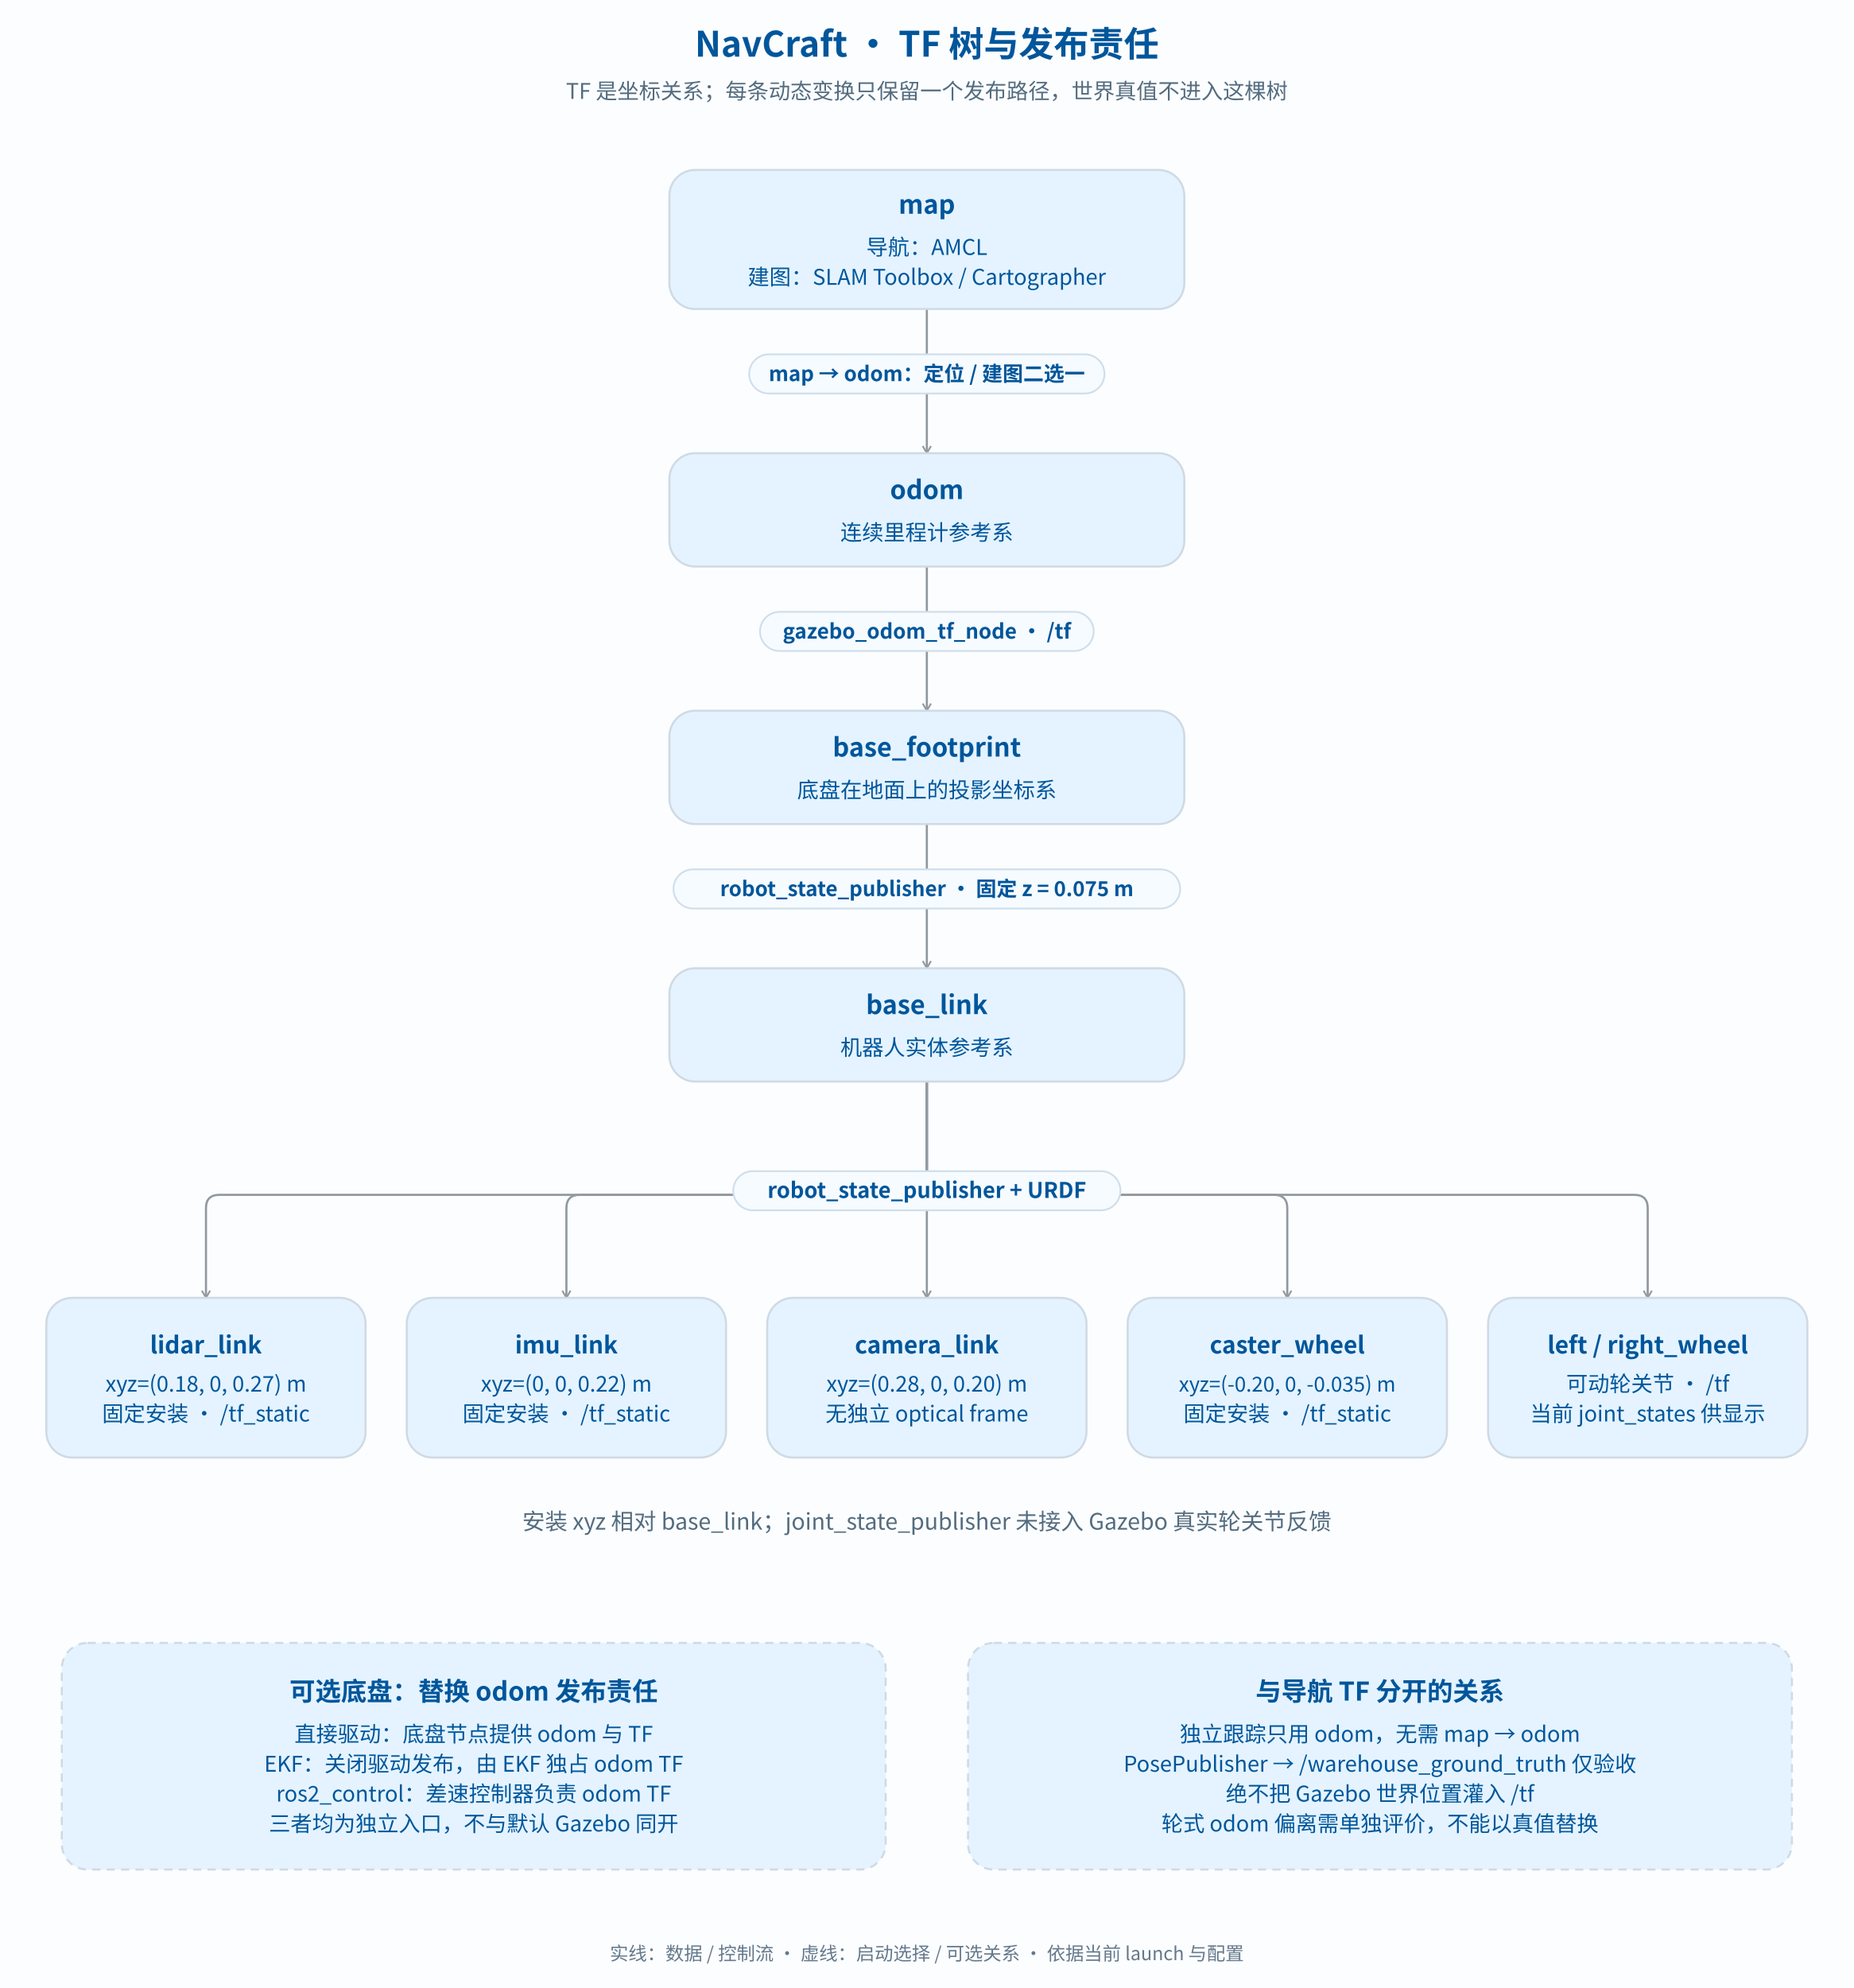
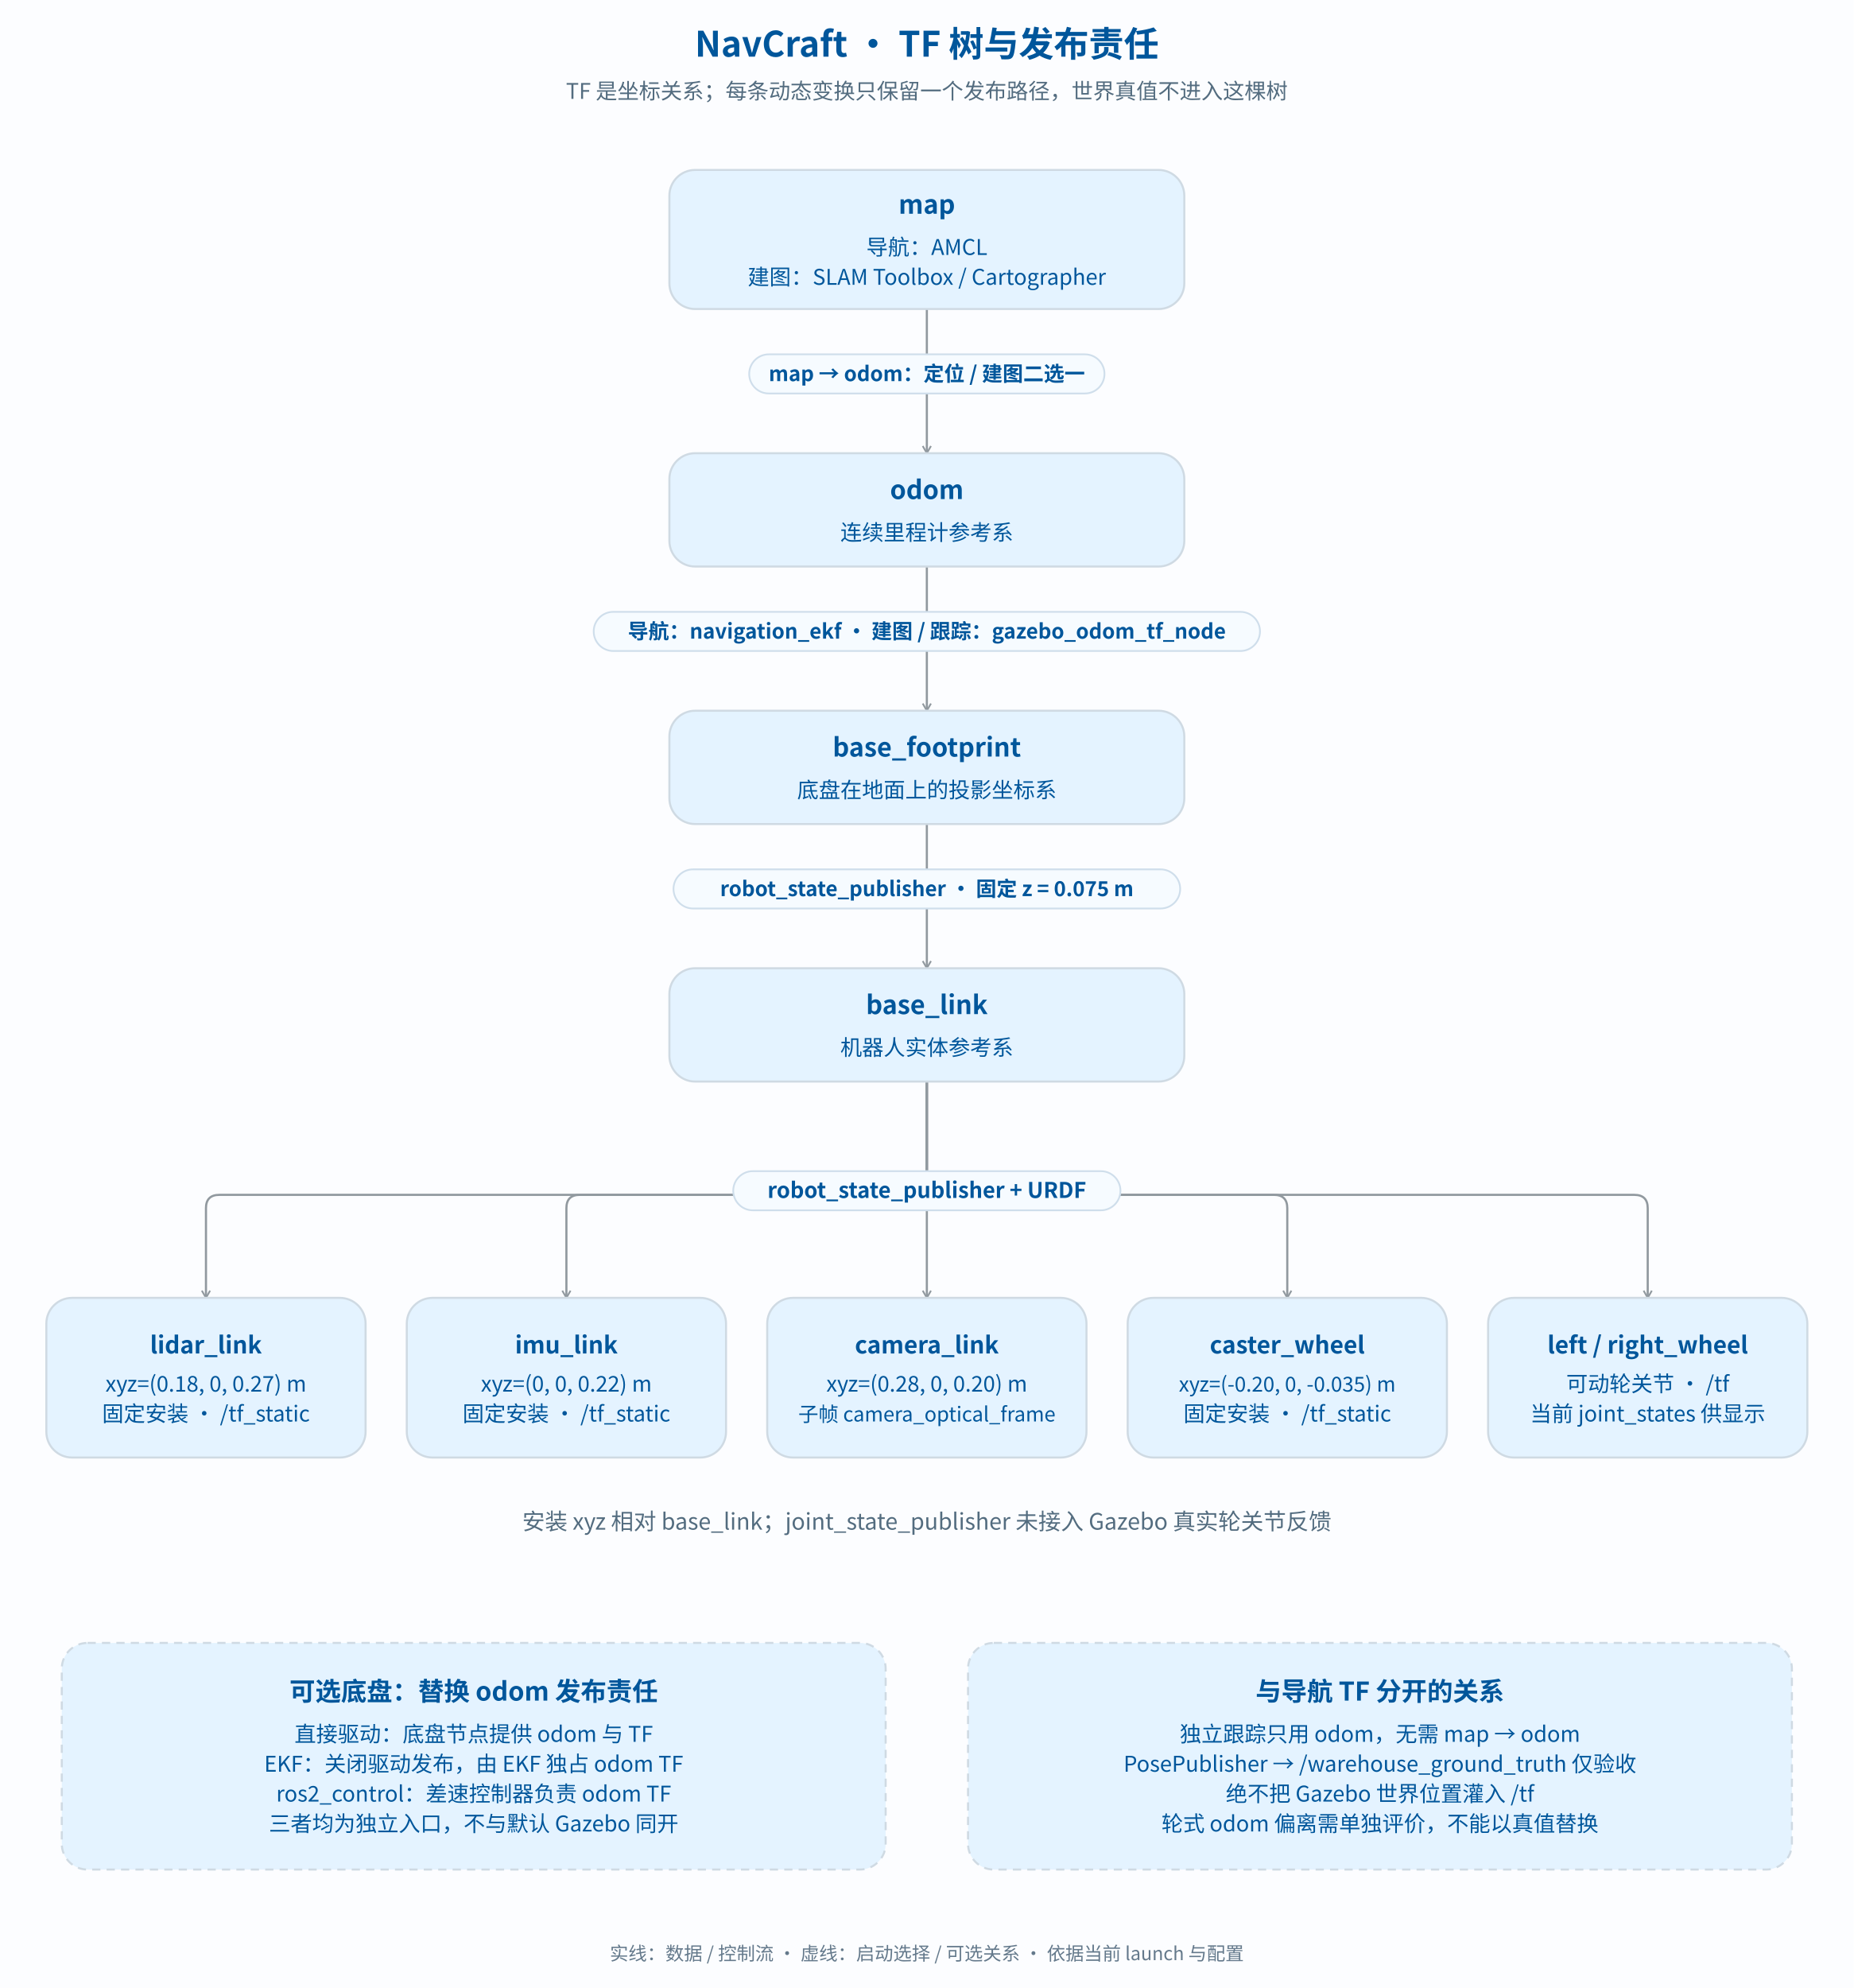
<svg xmlns="http://www.w3.org/2000/svg" width="1800" height="1930" viewBox="0 0 1800 1930" role="img" aria-labelledby="title desc">
  <defs>
    <marker id="arrow" markerWidth="10" markerHeight="10" refX="8" refY="5" orient="auto" markerUnits="userSpaceOnUse">
      <path d="M 1 1 L 8 5 L 1 9" fill="none" stroke="#91999f" stroke-width="1.7" />
    </marker>
  </defs>
  <rect width="1800" height="1930" fill="#fcfdff" />
  <g font-family="Noto Sans CJK SC,Microsoft YaHei,Droid Sans Fallback,DejaVu Sans,sans-serif">
    <text x="900" y="55" font-size="34" font-weight="700" fill="#00569b" text-anchor="middle">NavCraft · TF 树与发布责任</text>
    <text x="900" y="96" font-size="21" font-weight="400" fill="#536c7f" text-anchor="middle">TF 是坐标关系；每条动态变换只保留一个发布路径，世界真值不进入这棵树</text>
    <path d="M 900 300 L 900 440" fill="none" stroke="#91999f" stroke-width="2.1" stroke-linejoin="round" marker-end="url(#arrow)" />
    <path d="M 900 550 L 900 690" fill="none" stroke="#91999f" stroke-width="2.1" stroke-linejoin="round" marker-end="url(#arrow)" />
    <path d="M 900 800 L 900 940" fill="none" stroke="#91999f" stroke-width="2.1" stroke-linejoin="round" marker-end="url(#arrow)" />
    <path d="M 900 1050 L 900 1147 Q 900 1160 887 1160 L 213 1160 Q 200 1160 200 1173 L 200 1260" fill="none" stroke="#91999f" stroke-width="2.1" stroke-linejoin="round" marker-end="url(#arrow)" />
    <path d="M 900 1050 L 900 1147 Q 900 1160 887 1160 L 563 1160 Q 550 1160 550 1173 L 550 1260" fill="none" stroke="#91999f" stroke-width="2.1" stroke-linejoin="round" marker-end="url(#arrow)" />
    <path d="M 900 1050 L 900 1260" fill="none" stroke="#91999f" stroke-width="2.1" stroke-linejoin="round" marker-end="url(#arrow)" />
    <path d="M 900 1050 L 900 1147 Q 900 1160 913 1160 L 1237 1160 Q 1250 1160 1250 1173 L 1250 1260" fill="none" stroke="#91999f" stroke-width="2.1" stroke-linejoin="round" marker-end="url(#arrow)" />
    <path d="M 900 1050 L 900 1147 Q 900 1160 913 1160 L 1587 1160 Q 1600 1160 1600 1173 L 1600 1260" fill="none" stroke="#91999f" stroke-width="2.1" stroke-linejoin="round" marker-end="url(#arrow)" />
    <rect x="650" y="165" width="500" height="135" rx="25" fill="#e4f3ff" stroke="#cfdae3" stroke-width="2" />
    <text x="900" y="207.5" font-size="25" font-weight="700" fill="#00569b" text-anchor="middle">map</text>
    <text x="900" y="247.5" font-size="21" font-weight="400" fill="#00569b" text-anchor="middle">导航：AMCL</text>
    <text x="900" y="276.5" font-size="21" font-weight="400" fill="#00569b" text-anchor="middle">建图：SLAM Toolbox / Cartographer</text>
    <rect x="650" y="440" width="500" height="110" rx="25" fill="#e4f3ff" stroke="#cfdae3" stroke-width="2" />
    <text x="900" y="484.5" font-size="25" font-weight="700" fill="#00569b" text-anchor="middle">odom</text>
    <text x="900" y="524.5" font-size="21" font-weight="400" fill="#00569b" text-anchor="middle">连续里程计参考系</text>
    <rect x="650" y="690" width="500" height="110" rx="25" fill="#e4f3ff" stroke="#cfdae3" stroke-width="2" />
    <text x="900" y="734.5" font-size="25" font-weight="700" fill="#00569b" text-anchor="middle">base_footprint</text>
    <text x="900" y="774.5" font-size="21" font-weight="400" fill="#00569b" text-anchor="middle">底盘在地面上的投影坐标系</text>
    <rect x="650" y="940" width="500" height="110" rx="25" fill="#e4f3ff" stroke="#cfdae3" stroke-width="2" />
    <text x="900" y="984.5" font-size="25" font-weight="700" fill="#00569b" text-anchor="middle">base_link</text>
    <text x="900" y="1024.5" font-size="21" font-weight="400" fill="#00569b" text-anchor="middle">机器人实体参考系</text>
    <rect x="45" y="1260" width="310" height="155" rx="25" fill="#e4f3ff" stroke="#cfdae3" stroke-width="2" />
    <text x="200" y="1314" font-size="23" font-weight="700" fill="#00569b" text-anchor="middle">lidar_link</text>
    <text x="200" y="1351" font-size="21" font-weight="400" fill="#00569b" text-anchor="middle">xyz=(0.18, 0, 0.27) m</text>
    <text x="200" y="1380" font-size="21" font-weight="400" fill="#00569b" text-anchor="middle">固定安装 · /tf_static</text>
    <rect x="395" y="1260" width="310" height="155" rx="25" fill="#e4f3ff" stroke="#cfdae3" stroke-width="2" />
    <text x="550" y="1314" font-size="23" font-weight="700" fill="#00569b" text-anchor="middle">imu_link</text>
    <text x="550" y="1351" font-size="21" font-weight="400" fill="#00569b" text-anchor="middle">xyz=(0, 0, 0.22) m</text>
    <text x="550" y="1380" font-size="21" font-weight="400" fill="#00569b" text-anchor="middle">固定安装 · /tf_static</text>
    <rect x="745" y="1260" width="310" height="155" rx="25" fill="#e4f3ff" stroke="#cfdae3" stroke-width="2" />
    <text x="900" y="1314" font-size="23" font-weight="700" fill="#00569b" text-anchor="middle">camera_link</text>
    <text x="900" y="1351" font-size="21" font-weight="400" fill="#00569b" text-anchor="middle">xyz=(0.28, 0, 0.20) m</text>
-     <text x="900" y="1380" font-size="21" font-weight="400" fill="#00569b" text-anchor="middle">无独立 optical frame</text>
+     <text x="900" y="1380" font-size="19.605" font-weight="400" fill="#00569b" text-anchor="middle">子帧 camera_optical_frame</text>
    <rect x="1095" y="1260" width="310" height="155" rx="25" fill="#e4f3ff" stroke="#cfdae3" stroke-width="2" />
    <text x="1250" y="1314" font-size="23" font-weight="700" fill="#00569b" text-anchor="middle">caster_wheel</text>
    <text x="1250" y="1351" font-size="19.971" font-weight="400" fill="#00569b" text-anchor="middle">xyz=(-0.20, 0, -0.035) m</text>
    <text x="1250" y="1380" font-size="21" font-weight="400" fill="#00569b" text-anchor="middle">固定安装 · /tf_static</text>
    <rect x="1445" y="1260" width="310" height="155" rx="25" fill="#e4f3ff" stroke="#cfdae3" stroke-width="2" />
    <text x="1600" y="1314" font-size="23" font-weight="700" fill="#00569b" text-anchor="middle">left / right_wheel</text>
    <text x="1600" y="1351" font-size="21" font-weight="400" fill="#00569b" text-anchor="middle">可动轮关节 · /tf</text>
    <text x="1600" y="1380" font-size="21" font-weight="400" fill="#00569b" text-anchor="middle">当前 joint_states 供显示</text>
    <rect x="60" y="1595" width="800" height="220" rx="25" fill="#e4f3ff" stroke="#cfdae3" stroke-width="2" stroke-dasharray="8 6" />
    <text x="460" y="1651" font-size="25" font-weight="700" fill="#00569b" text-anchor="middle">可选底盘：替换 odom 发布责任</text>
    <text x="460" y="1691" font-size="21" font-weight="400" fill="#00569b" text-anchor="middle">直接驱动：底盘节点提供 odom 与 TF</text>
    <text x="460" y="1720" font-size="21" font-weight="400" fill="#00569b" text-anchor="middle">EKF：关闭驱动发布，由 EKF 独占 odom TF</text>
    <text x="460" y="1749" font-size="21" font-weight="400" fill="#00569b" text-anchor="middle">ros2_control：差速控制器负责 odom TF</text>
    <text x="460" y="1778" font-size="21" font-weight="400" fill="#00569b" text-anchor="middle">三者均为独立入口，不与默认 Gazebo 同开</text>
    <rect x="940" y="1595" width="800" height="220" rx="25" fill="#e4f3ff" stroke="#cfdae3" stroke-width="2" stroke-dasharray="8 6" />
    <text x="1340" y="1651" font-size="25" font-weight="700" fill="#00569b" text-anchor="middle">与导航 TF 分开的关系</text>
    <text x="1340" y="1691" font-size="21" font-weight="400" fill="#00569b" text-anchor="middle">独立跟踪只用 odom，无需 map → odom</text>
    <text x="1340" y="1720" font-size="21" font-weight="400" fill="#00569b" text-anchor="middle">PosePublisher → /warehouse_ground_truth 仅验收</text>
    <text x="1340" y="1749" font-size="21" font-weight="400" fill="#00569b" text-anchor="middle">绝不把 Gazebo 世界位置灌入 /tf</text>
    <text x="1340" y="1778" font-size="21" font-weight="400" fill="#00569b" text-anchor="middle">轮式 odom 偏离需单独评价，不能以真值替换</text>
    <rect x="727.5" y="344" width="345" height="38" rx="19" fill="#f6fbff" stroke="#cfdeeb" stroke-width="1.7" />
    <text x="900" y="370" font-size="20" font-weight="700" fill="#00569b" text-anchor="middle">map → odom：定位 / 建图二选一</text>
-     <rect x="738" y="594" width="324" height="38" rx="19" fill="#f6fbff" stroke="#cfdeeb" stroke-width="1.7" />
-     <text x="900" y="620" font-size="20" font-weight="700" fill="#00569b" text-anchor="middle">gazebo_odom_tf_node · /tf</text>
+     <rect x="576.5" y="594" width="647" height="38" rx="19" fill="#f6fbff" stroke="#cfdeeb" stroke-width="1.7" />
+     <text x="900" y="620" font-size="20" font-weight="700" fill="#00569b" text-anchor="middle">导航：navigation_ekf · 建图 / 跟踪：gazebo_odom_tf_node</text>
    <rect x="654" y="844" width="492" height="38" rx="19" fill="#f6fbff" stroke="#cfdeeb" stroke-width="1.7" />
    <text x="900" y="870" font-size="20" font-weight="700" fill="#00569b" text-anchor="middle">robot_state_publisher · 固定 z = 0.075 m</text>
    <rect x="712" y="1137" width="376" height="38" rx="19" fill="#f6fbff" stroke="#cfdeeb" stroke-width="1.7" />
    <text x="900" y="1163" font-size="21" font-weight="700" fill="#00569b" text-anchor="middle">robot_state_publisher + URDF</text>
    <text x="900" y="1485" font-size="22" font-weight="400" fill="#536c7f" text-anchor="middle">安装 xyz 相对 base_link；joint_state_publisher 未接入 Gazebo 真实轮关节反馈</text>
    <text x="900" y="1903" font-size="18" font-weight="400" fill="#64798b" text-anchor="middle">实线：数据 / 控制流    ·    虚线：启动选择 / 可选关系    ·    依据当前 launch 与配置</text>
  </g>
</svg>
